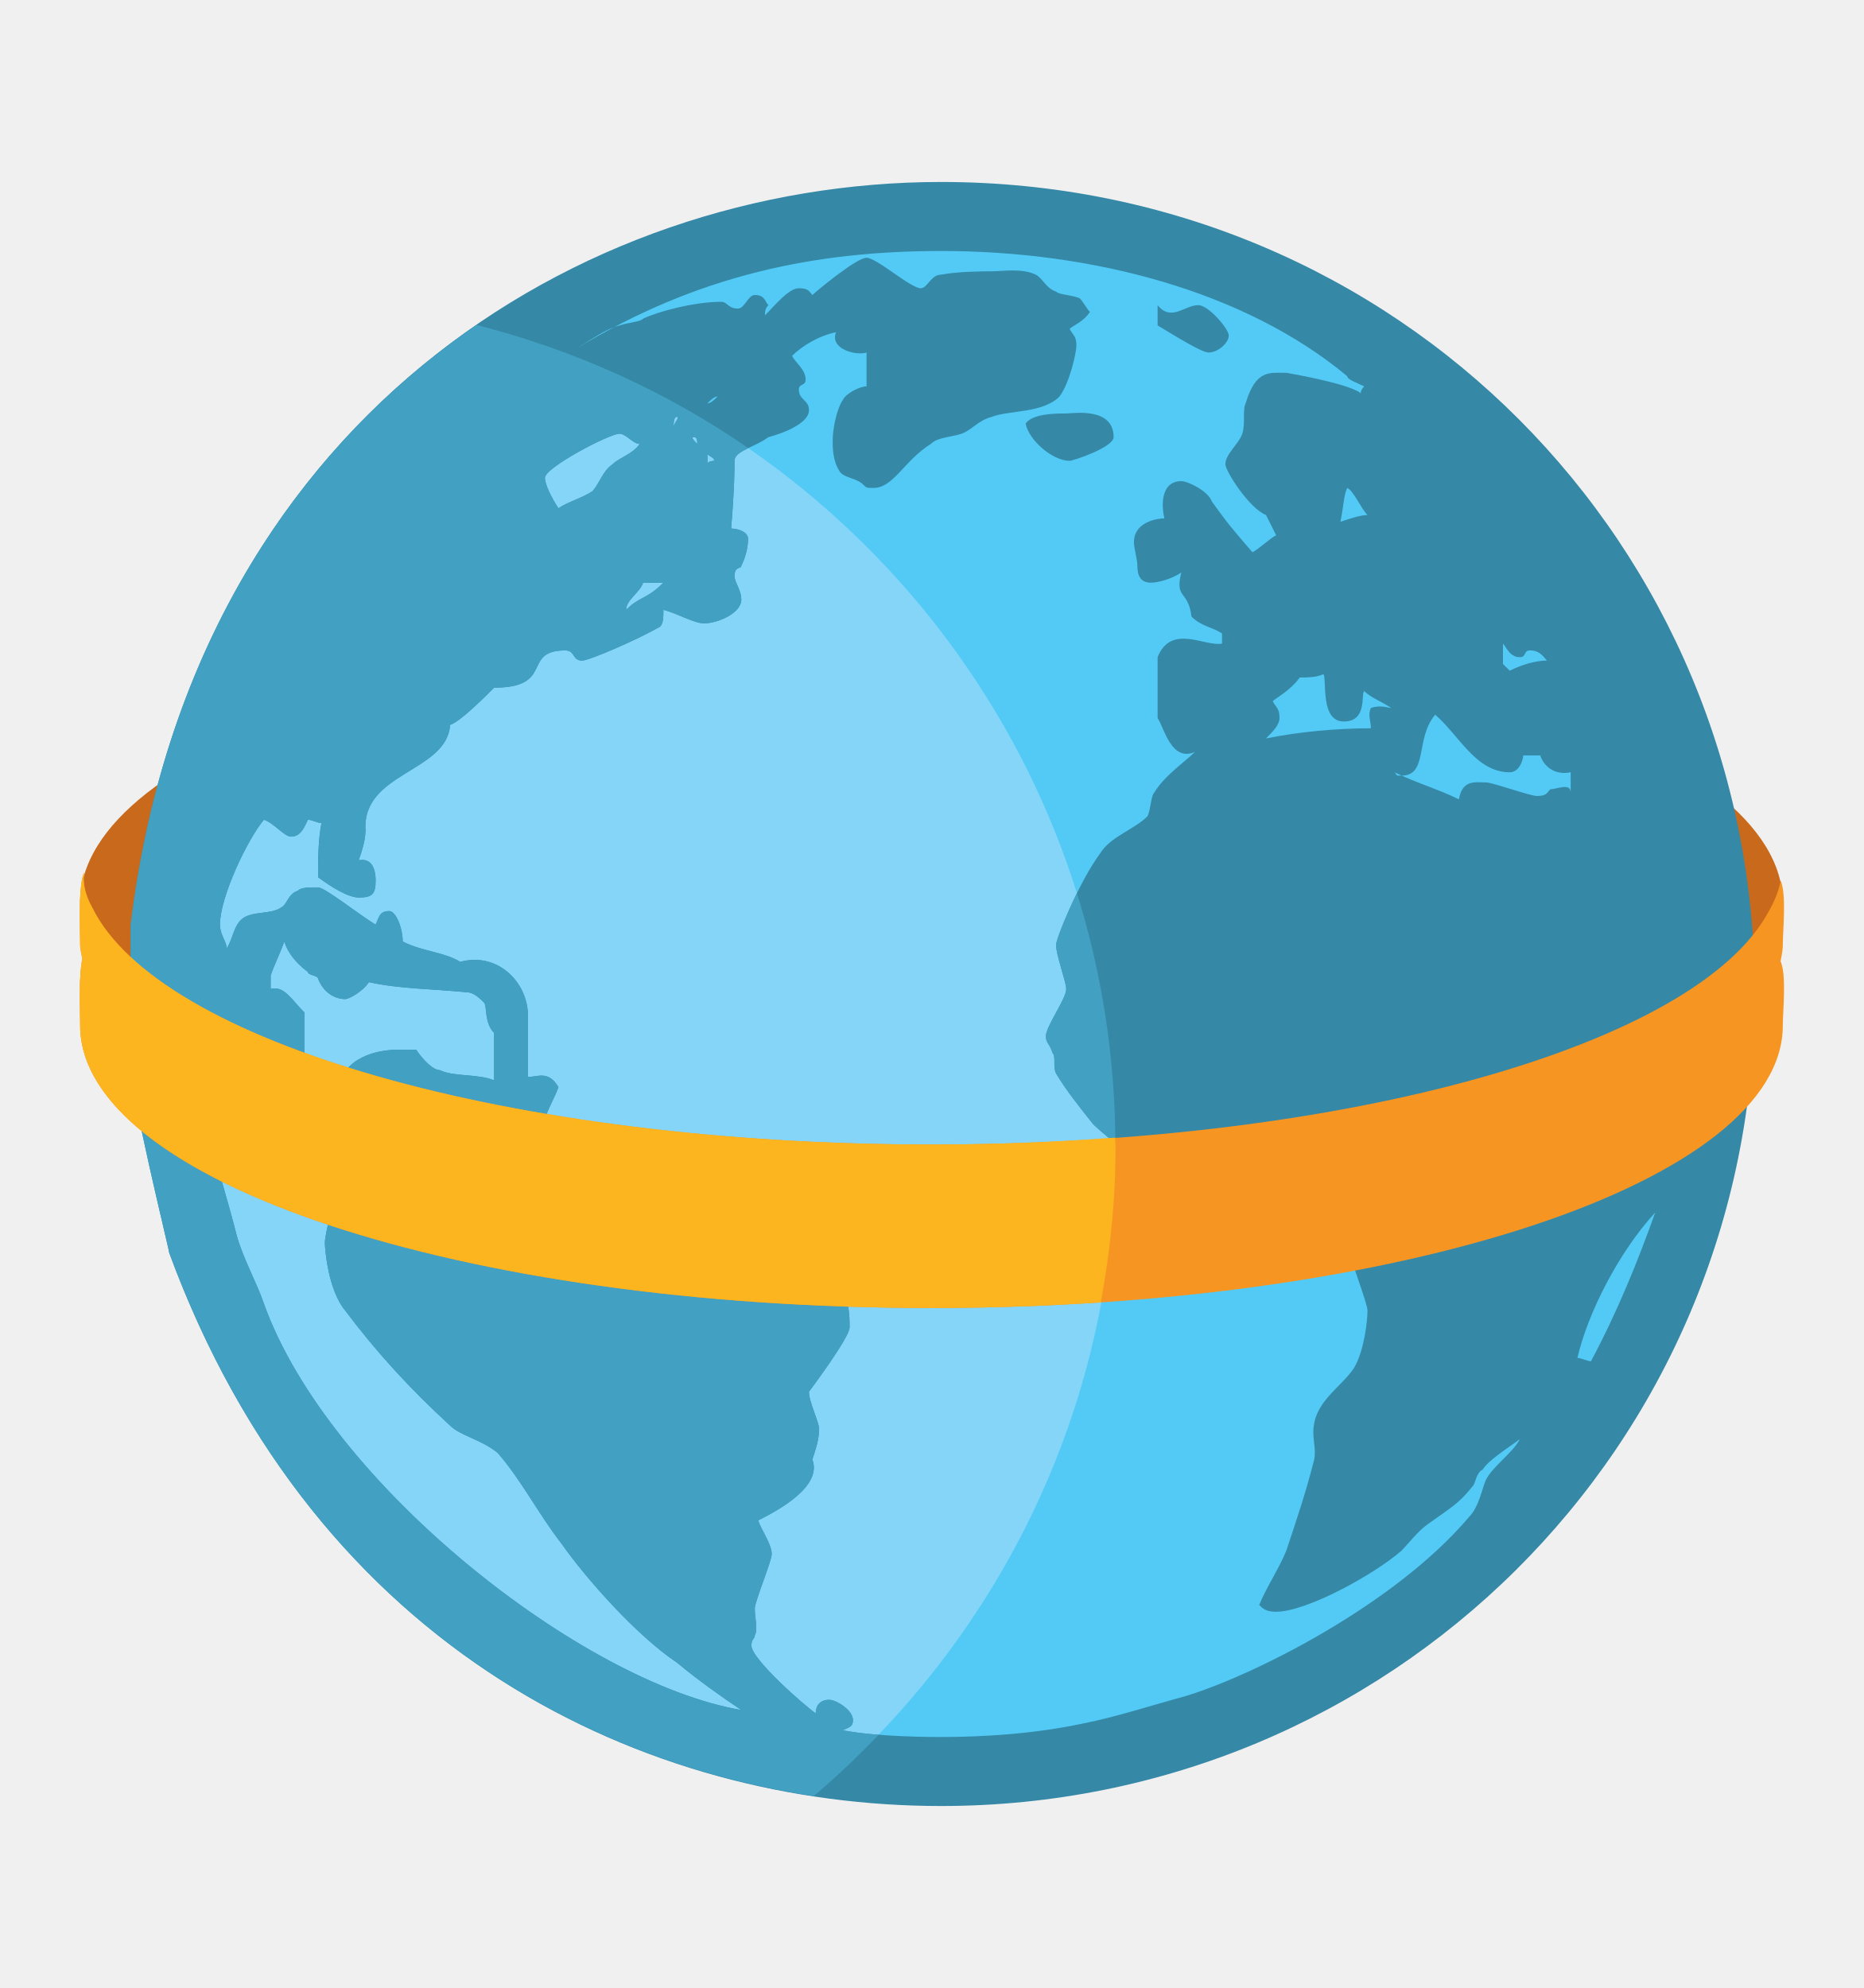
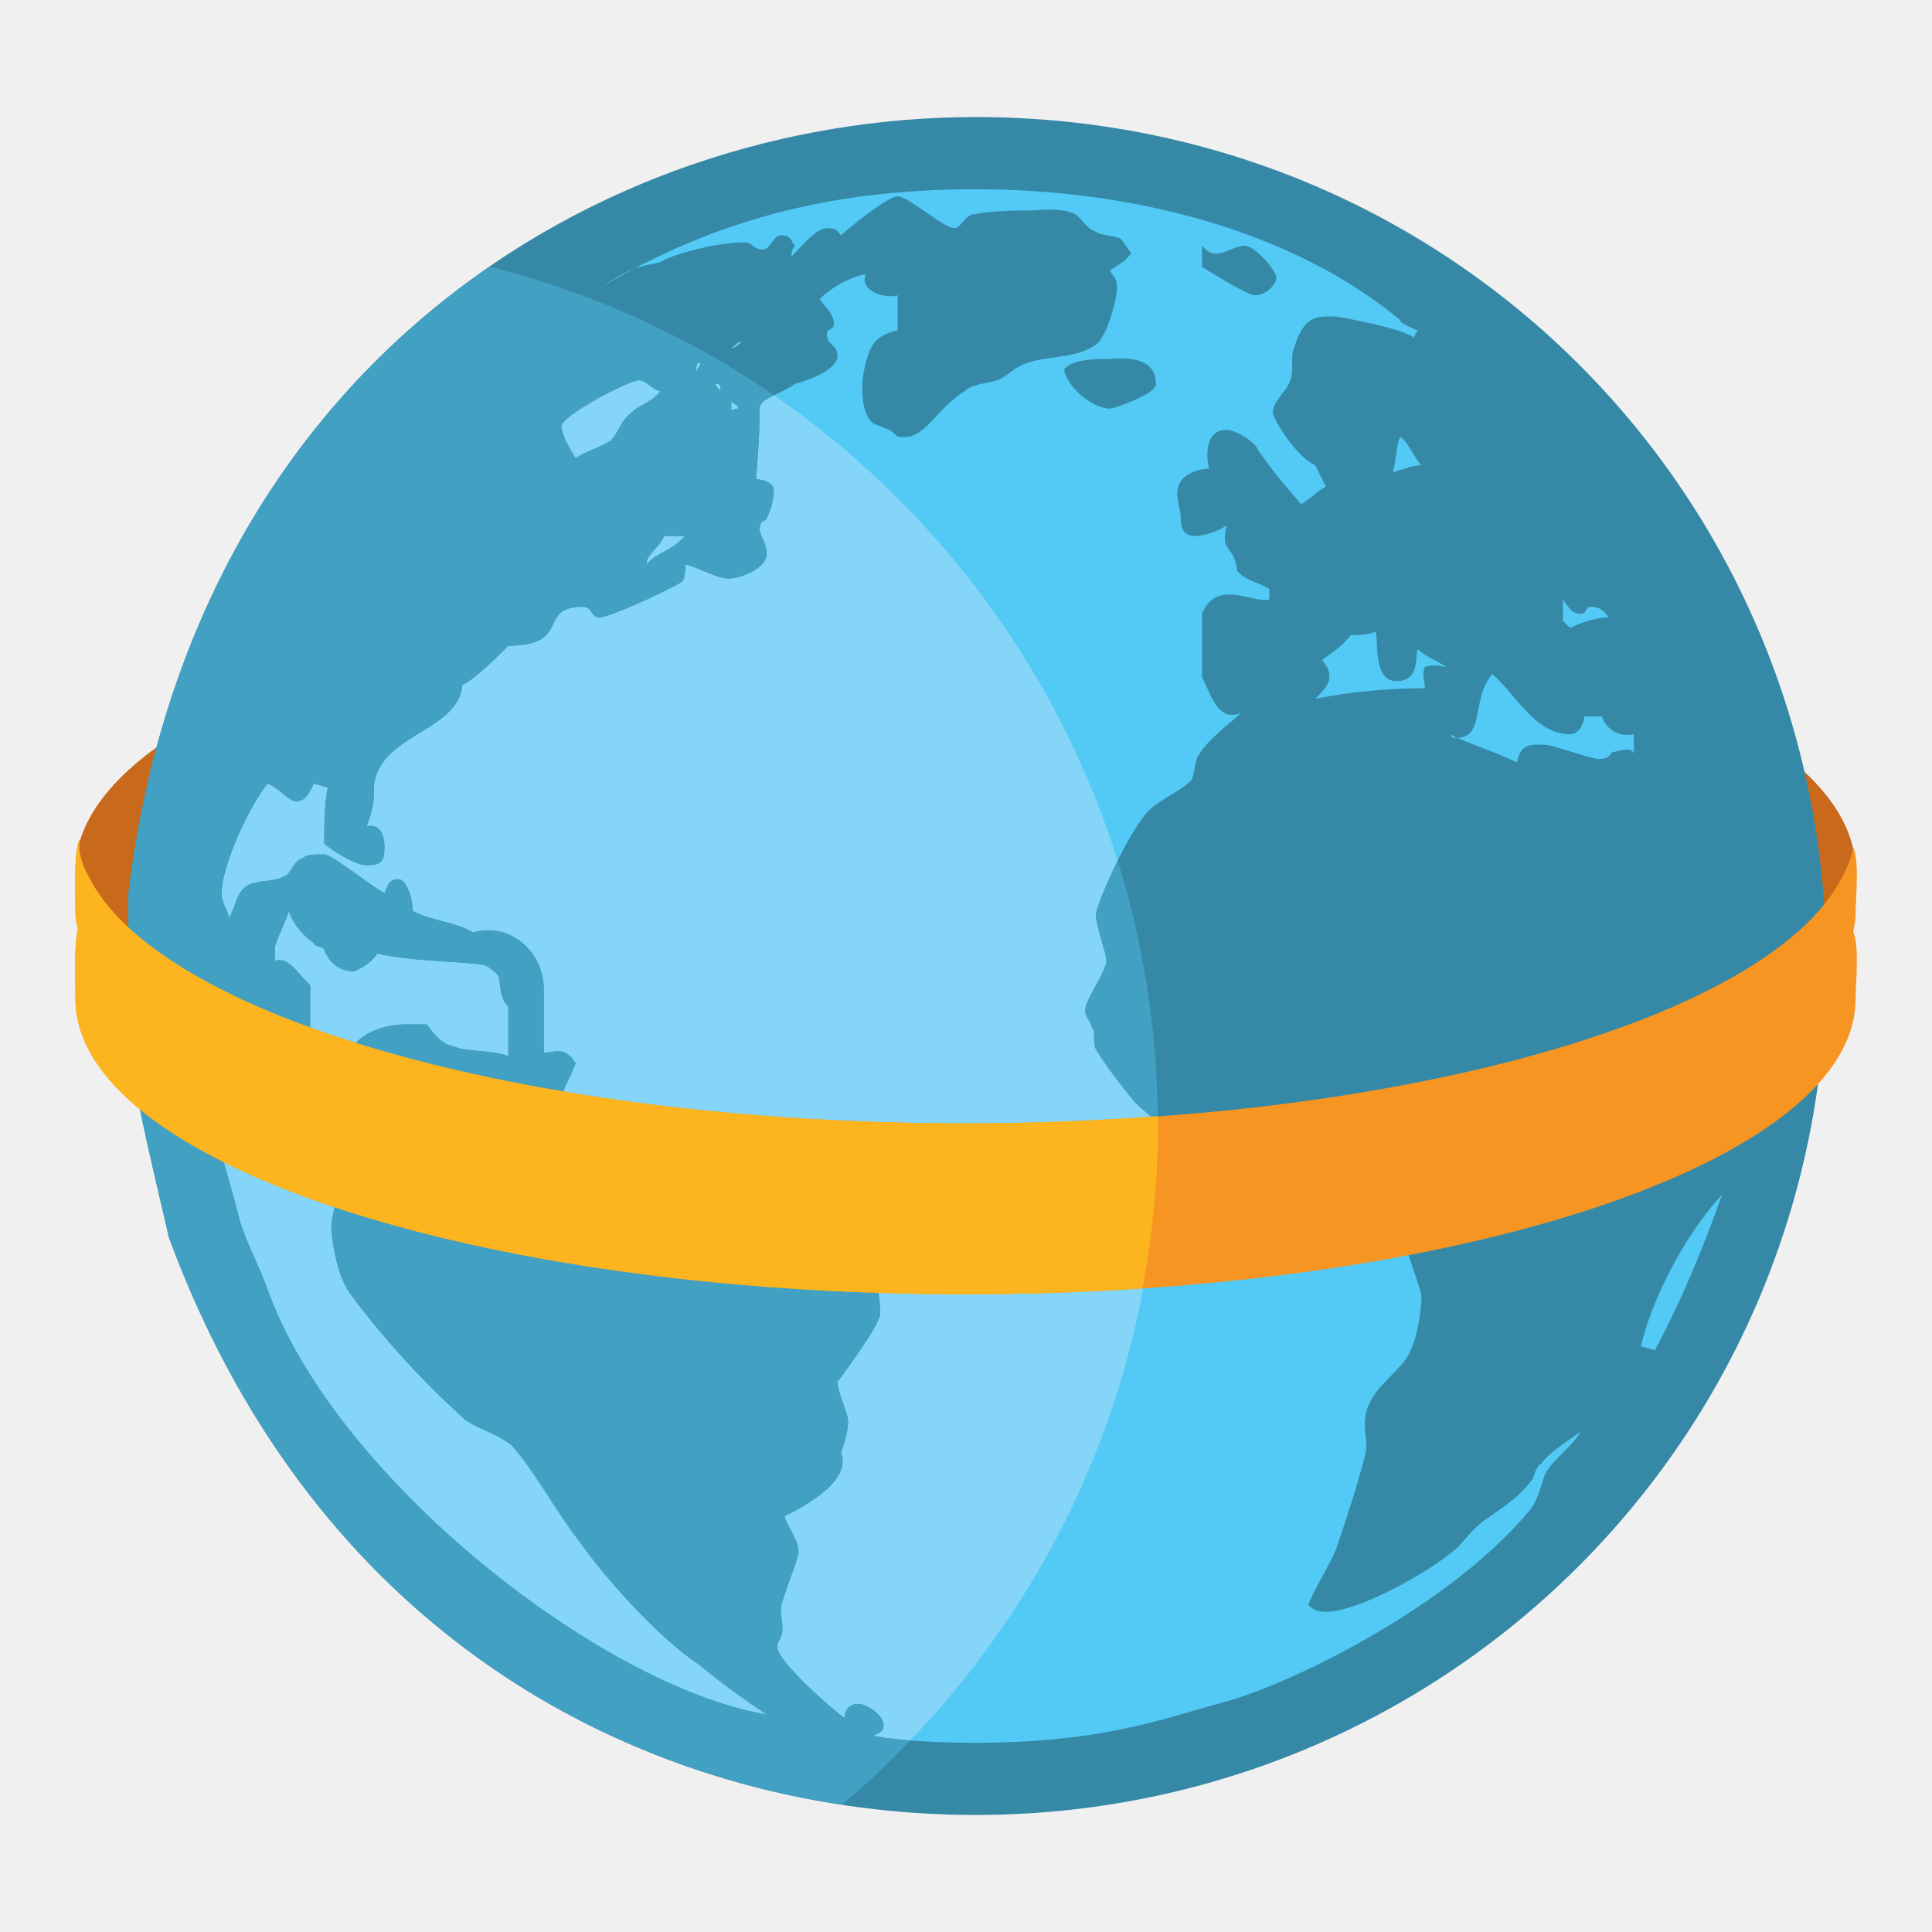
- <svg xmlns="http://www.w3.org/2000/svg" version="1.1" x="0px" y="0px" width="150px" height="160px" viewBox="-6.421 -14.646 150 160" enable-background="new -6.421 -14.646 150 160" xml:space="preserve">
+ <svg xmlns="http://www.w3.org/2000/svg" version="1.1" x="0px" y="0px" width="48px" height="48px" viewBox="0 0 48 48" enable-background="new 0 0 48 48" xml:space="preserve">
  <defs>
</defs>
-   <path fill-rule="evenodd" clip-rule="evenodd" fill="#C8691C" d="M68.545,41.93c-34.428,0-62.845,8.438-67.705,19.417  c-0.483-1.089-0.813-2.192-0.813-3.325c0-12.563,30.676-22.743,68.518-22.743c37.84,0,68.516,10.18,68.516,22.743  c0,1.133-0.33,2.236-0.815,3.325C131.388,50.368,102.975,41.93,68.545,41.93z" />
-   <path fill-rule="evenodd" clip-rule="evenodd" fill="#C8691C" d="M68.545,48.435c-34.428,0-62.845,8.438-67.705,19.419  c-0.483-1.091-0.813-2.191-0.813-3.325c0-12.563,30.676-22.743,68.518-22.743c37.84,0,68.516,10.18,68.516,22.743  c0,1.134-0.33,2.234-0.815,3.325C131.388,56.873,102.975,48.435,68.545,48.435z" />
-   <path fill-rule="evenodd" clip-rule="evenodd" fill="#52CAF5" d="M131.877,65.352c0,34.482-27.95,62.433-62.432,62.433  c-34.478,0-62.427-27.95-62.427-62.433c0-34.477,27.949-62.425,62.427-62.425C103.927,2.927,131.877,30.875,131.877,65.352z" />
-   <path fill-rule="evenodd" clip-rule="evenodd" fill="#84D5F7" d="M36.078,12.654C18.633,23.724,7.019,43.162,7.019,65.352  c0,31.938,23.992,58.23,54.927,61.94c13.163-12.465,21.416-30.057,21.416-49.615C83.361,47.28,63.511,21.548,36.078,12.654z" />
-   <path fill-rule="evenodd" clip-rule="evenodd" fill="#3588A6" d="M121.621,94.913c-0.273,0-0.817-0.273-1.09-0.273  c0.816-3.539,3.27-8.444,6.266-11.71C125.434,86.742,123.801,90.83,121.621,94.913z M10.734,67.122  c0.545,1.093,1.909,2.18,2.725,3.544c0.818,1.09,0.818,2.725,1.634,4.085c0,0.273,0.817,0,1.091,0.547  c0.818,0.547,1.363,2.18,2.18,2.18c0.545,0,0.817-0.273,1.362-0.544c0.272,1.364,0.817,3.542,0.817,4.359  c0,0.544-0.817,3.266-0.817,4.085c0,0.547,0.272,3.813,1.634,5.452c2.45,3.268,5.176,6.263,8.445,9.259  c0.818,0.819,2.453,1.093,3.813,2.183c1.909,2.176,3.271,4.902,5.18,7.355c1.905,2.722,5.991,7.354,9.263,9.538  c1.632,1.359,3.541,2.722,5.175,3.814c-12.806-2.182-33.239-18.255-38.417-32.698c-0.543-1.633-1.635-3.539-2.178-5.449  c-0.546-2.179-1.363-4.902-1.909-6.808c-0.272-2.453-1.09-6.812-1.09-7.358v-3.544H10.734z M126.523,66.854v-0.815V66.854z   M18.363,63.585c0,0.271,0.817,0.271,0.817,0.544c0.545,1.364,1.633,1.636,2.179,1.636c0.272,0,1.363-0.548,1.907-1.364  c2.453,0.545,5.177,0.545,7.901,0.816c0.545,0,1.089,0.548,1.361,0.821c0.273,0.271,0,1.628,0.817,2.45v3.81  c-1.363-0.542-3.269-0.27-4.358-0.813c-0.544,0-1.362-0.819-1.908-1.637h-1.633c-1.363,0-4.361,0.547-4.634,3.269  c-1.088-0.547-0.271-0.819-2.724-0.269v-5.995c-1.089-1.089-1.633-2.182-2.725-1.908v-1.089c0.273-0.818,0.818-1.906,1.091-2.724  C16.728,61.95,17.273,62.767,18.363,63.585z M115.083,47.509c0.815,0,1.089-1.087,1.089-1.36h1.363  c0.273,0.815,1.091,1.632,2.453,1.36v1.635c0-0.817-1.092-0.271-1.636-0.271c-0.273,0.271-0.273,0.545-1.087,0.545  c-0.55,0-3.545-1.091-4.089-1.091c-0.817,0-1.909-0.272-2.183,1.362c-1.634-0.816-3.539-1.362-5.176-2.18  c0.273,0.271,0,0.271,0.547,0.271c2.175,0,1.09-2.995,2.722-4.903C110.994,44.512,112.359,47.509,115.083,47.509z M101.729,43.422  c1.909,0,1.362-2.179,1.641-2.449c0.541,0.542,1.36,0.814,2.175,1.36c-0.271,0-0.814-0.274-1.634,0c-0.272,0.544,0,1.089,0,1.636  c-2.725,0-5.722,0.271-8.443,0.816c0.543-0.545,1.086-1.089,1.086-1.636c0-0.816-0.271-0.816-0.543-1.362  c0.272-0.272,1.363-0.814,2.179-1.906c0.544,0,1.363,0,1.906-0.272C100.372,40.154,99.825,43.422,101.729,43.422z M115.898,38.246  c0.544,0,0.273-0.545,0.817-0.545c0.819,0,1.093,0.545,1.363,0.818c-0.813,0-1.907,0.271-2.996,0.815l-0.543-0.544v-1.637  C114.813,37.43,115.083,38.246,115.898,38.246z M46.97,32.251c-1.362,1.363-1.907,1.09-2.995,2.181c0-0.817,1.088-1.362,1.361-2.181  H46.97z M103.639,26.804c-0.547,0-1.359,0.271-2.18,0.545c0.271-1.365,0.271-2.181,0.547-2.726  C102.55,24.896,103.092,26.259,103.639,26.804z M51.057,22.443c0,0-0.543,0-0.543,0.273v-0.818  C50.785,22.17,51.057,22.17,51.057,22.443z M49.693,21.081c-0.27-0.272-0.542-0.544-0.27-0.544  C49.693,20.537,49.693,20.809,49.693,21.081z M45.063,21.081c-0.545,0.817-1.635,1.089-2.179,1.636  c-0.818,0.544-1.09,1.634-1.637,2.18c-0.816,0.544-1.905,0.815-2.725,1.362c-0.542-0.818-1.089-1.908-1.089-2.453  c0-0.818,5.178-3.542,5.994-3.542C43.975,20.264,44.518,21.081,45.063,21.081z M47.79,19.721c0-0.275,0-0.818,0.272-0.818  S47.79,19.445,47.79,19.721z M83.203,20.537c0,0.817-3.266,1.906-3.539,1.906c-1.363,0-3.273-1.635-3.542-2.998  c0.545-0.814,2.452-0.814,3.27-0.814C79.938,18.631,83.203,18.084,83.203,20.537z M50.514,17.813  c0.271-0.273,0.543-0.545,0.816-0.545C51.057,17.539,50.785,17.813,50.514,17.813z M92.472,12.364c0,0.544-0.823,1.36-1.637,1.36  c-0.546,0-2.727-1.36-4.09-2.179V9.913c1.093,1.359,2.18,0,3.273,0C90.835,9.913,92.472,11.817,92.472,12.364z M102.006,15.633  c0,0.271,0.817,0.545,1.364,0.816c0,0-0.278,0.272-0.278,0.545c-1.086-0.816-5.991-1.635-5.991-1.635  c-1.363,0-2.453-0.271-3.27,2.453c-0.273,0.545,0,1.633-0.273,2.451c-0.273,0.817-1.359,1.635-1.359,2.453  c0,0.544,1.902,3.542,3.27,4.087l0.815,1.633c-0.546,0.273-1.359,1.09-1.909,1.364c-1.634-1.908-1.902-2.181-3.269-4.089  c-0.271-0.815-1.907-1.633-2.454-1.633c-1.628,0-1.628,1.904-1.359,2.996c-0.547,0-2.452,0.273-2.452,1.907  c0,0.544,0.273,1.362,0.273,1.907c0,0.817,0.272,1.361,1.086,1.361c0.546,0,1.639-0.271,2.452-0.817  c-0.543,2.181,0.547,1.364,0.82,3.544c0.817,0.815,1.634,0.815,2.456,1.36v0.816c-1.365,0.275-4.09-1.633-5.183,1.092v4.903  c0.547,0.819,1.093,3.543,3,2.726c-0.82,0.817-2.453,1.905-3.269,3.269c-0.277,0.273-0.277,1.362-0.547,1.908  c-1.09,1.092-2.996,1.634-3.813,2.996c-1.636,2.182-3.542,6.813-3.542,7.356c0,0.819,0.817,2.996,0.817,3.541  c0,0.819-1.637,2.994-1.637,3.813c0,0.543,0.275,0.543,0.546,1.36c0.273,0.276,0,1.094,0.273,1.637  c0.817,1.361,1.906,2.726,2.995,4.089c0.82,0.816,5.454,4.631,6.539,4.631c0.816,0,5.992-0.546,8.719-1.092  c0.82-0.273,1.636-0.273,2.452-0.544c0,1.636,1.637,1.906,3.544,1.906c0,0.273,0.269,0.273,0.269,1.091  c0,0.546-0.542,1.363-0.813,1.91c-0.273-1.364-1.093-1.91-1.637-1.91c-1.09,0-1.909,0.816-1.909,1.637  c0,1.358,0.819,1.904,1.639,1.904c0.544,0,0.814-0.272,1.357-0.546c0.55,1.91,1.909,5.449,1.909,5.998  c0,0.814-0.269,3.268-1.089,4.63c-1.091,1.633-3.271,2.726-3.271,5.179c0,0.813,0.273,1.633,0,2.45  c-0.546,2.183-1.358,4.632-2.179,7.08c-0.547,1.364-1.633,3.003-2.177,4.363c0.271,0.271,0.544,0.544,1.359,0.544  c2.45,0,7.898-2.998,10.082-4.907c0.543-0.542,1.362-1.632,2.175-2.176c1.91-1.362,2.454-1.636,3.547-3  c0.272-0.269,0.272-1.088,0.816-1.358c0.544-0.819,1.91-1.637,2.995-2.453c-0.543,1.09-2.178,2.181-2.722,3.266  c-0.273,0.546-0.547,2.184-1.363,2.997c-5.995,7.088-17.439,12.807-22.889,14.442c-2.995,0.816-5.448,1.637-8.171,2.18  c-3.816,0.816-7.902,1.09-11.442,1.09c-0.547,0-5.175,0-7.901-0.543c0.545-0.273,0.817-0.273,0.817-0.819  c0-0.814-1.364-1.634-1.906-1.634c-0.818,0-1.09,0.543-1.09,1.09c-0.818-0.547-5.177-4.358-5.177-5.452  c0-0.543,0.272-0.543,0.272-0.816c0.271-0.544,0-1.358,0-2.179c0-0.544,1.362-3.813,1.362-4.36c0-0.815-0.817-1.905-1.09-2.722  c1.635-0.82,5.177-2.728,4.362-4.905c0.271-0.817,0.543-1.634,0.543-2.454c0-0.541-0.818-2.176-0.818-2.995  c0,0,3.271-4.359,3.271-5.176s0-2.453-0.818-3c-1.362-1.635-3.815-2.448-5.994-3.266c-1.907-0.819-4.903,0-7.082-2.451  c-0.818-1.091-2.182-2.728-3.543-4.09c-1.09-1.086-2.452-1.638-3.814-2.45c-0.273,0-3.27,0-3.27-1.362  c0-0.547,0.818-1.91,1.089-2.723c-0.815-1.363-1.633-0.82-2.451-0.82v-4.906c0-2.722-2.454-5.172-5.449-4.355  c-1.363-0.816-2.996-0.816-4.632-1.634c0-1.09-0.543-2.453-1.09-2.453c-0.817,0-0.817,0.545-1.091,1.092  c-1.36-0.82-4.084-2.998-4.629-2.998c-0.817,0-1.362,0-1.634,0.271c-0.818,0.272-0.818,1.091-1.363,1.362  c-0.818,0.545-2.178,0.273-2.998,0.818c-0.817,0.547-0.817,1.636-1.361,2.452c0-0.544-0.545-1.089-0.545-1.905  c0-2.182,2.179-6.814,3.541-8.446c0.818,0.272,1.636,1.36,2.181,1.36c0.817,0,1.089-0.818,1.362-1.36  c0.271,0,0.817,0.272,1.089,0.272c-0.272,1.359-0.272,2.995-0.272,4.358c1.09,0.817,2.451,1.634,3.27,1.634  c1.088,0,1.36-0.273,1.36-1.36c0-0.273,0-1.908-1.36-1.637c0.273-0.817,0.545-1.636,0.545-2.449  c-0.272-4.635,6.538-4.635,6.81-8.447c0.818-0.274,2.725-2.182,3.542-2.999c4.905,0,2.18-2.996,5.722-2.996  c0.817,0,0.545,0.818,1.362,0.818c0.544,0,4.358-1.637,6.267-2.727c0.272-0.271,0.272-0.815,0.272-1.361  c1.092,0.274,2.454,1.09,3.271,1.09c1.09,0,2.997-0.815,2.997-1.907c0-0.816-0.543-1.363-0.543-1.907  c0-0.817,0.543-0.544,0.543-0.817c0.273-0.545,0.545-1.363,0.545-2.18c0-0.547-0.817-0.817-1.363-0.817  c0.274-3.27,0.274-4.905,0.274-5.449c0-0.816,1.634-1.089,2.724-1.906c0,0,3.269-0.816,3.269-2.18c0-0.818-0.816-0.818-0.816-1.636  c0-0.544,0.545-0.272,0.545-0.817c0-0.816-0.818-1.362-1.092-1.907c0.818-0.817,2.182-1.633,3.542-1.906  c-0.542,1.362,1.635,1.906,2.454,1.634v2.725c-0.545,0-1.635,0.545-1.907,1.09c-0.546,0.818-0.818,2.453-0.818,3.27  c0,0.546,0,1.635,0.545,2.452c0.273,0.545,1.362,0.545,1.907,1.09c0.273,0.272,0.273,0.272,0.82,0.272  c1.634,0,2.449-2.18,4.629-3.542c0.546-0.544,1.638-0.544,2.454-0.817c0.818-0.271,1.361-1.09,2.448-1.361  c1.363-0.545,4.086-0.271,5.449-1.635c0.819-1.09,1.362-3.543,1.362-4.088c0-0.815-0.27-0.815-0.543-1.362  c0.273-0.271,1.09-0.545,1.632-1.361c-0.269-0.272-0.542-0.816-0.815-1.09c-0.543-0.273-1.636-0.273-1.906-0.545  c-0.819-0.271-1.093-1.09-1.637-1.362c-1.089-0.546-2.722-0.272-3.542-0.272c-0.544,0-2.721,0-4.084,0.272  c-0.818,0-1.089,1.091-1.633,1.091c-0.819,0-3.542-2.453-4.36-2.453s-4.086,2.725-4.357,2.996c-0.275-0.271-0.275-0.543-1.091-0.543  c-0.819,0-1.909,1.363-2.726,2.178c0-0.271,0-0.544,0.273-0.814c-0.273-0.273-0.273-0.82-1.09-0.82  c-0.545,0-0.817,1.091-1.362,1.091c-0.818,0-0.818-0.544-1.363-0.544c-2.179,0-5.176,0.816-6.266,1.359  c-0.273,0.273-1.088,0.273-1.908,0.547c-1.088,0.271-2.18,1.089-3.542,1.907c9.807-5.994,19.346-7.902,29.425-7.902  C81.569,5.551,93.831,8.821,102.006,15.633z M134.801,65.223c0,36.754-29.507,65.484-65.483,65.484  c-23.553,0-50.211-12.165-62.119-44.518c0-0.262-3.105-12.682-3.105-15.27V59.789C9.011,19.412,40.069,0,69.317,0  C106.069,0,134.801,29.248,134.801,65.223z" />
-   <path fill-rule="evenodd" clip-rule="evenodd" fill="#42A1C3" d="M78.301,70.119c0.273,0.276,0,1.094,0.273,1.637  c0.817,1.361,1.906,2.726,2.995,4.089c0.268,0.268,0.957,0.857,1.776,1.524c-0.03-7.006-1.104-13.767-3.094-20.125  c-0.946,1.918-1.678,3.823-1.678,4.16c0,0.819,0.817,2.996,0.817,3.541c0,0.819-1.637,2.994-1.637,3.813  C77.755,69.302,78.03,69.302,78.301,70.119z" />
-   <path fill-rule="evenodd" clip-rule="evenodd" fill="#42A1C3" d="M64.294,124.973c-1.024-0.08-2.045-0.19-2.884-0.359  c0.545-0.273,0.817-0.273,0.817-0.819c0-0.814-1.364-1.634-1.906-1.634c-0.818,0-1.09,0.543-1.09,1.09  c-0.818-0.547-5.177-4.358-5.177-5.452c0-0.543,0.272-0.543,0.272-0.816c0.271-0.544,0-1.358,0-2.179  c0-0.544,1.362-3.813,1.362-4.36c0-0.815-0.817-1.905-1.09-2.722c1.635-0.82,5.177-2.728,4.362-4.905  c0.271-0.817,0.543-1.634,0.543-2.454c0-0.541-0.818-2.176-0.818-2.995c0,0,3.271-4.359,3.271-5.176s0-2.453-0.818-3  c-1.362-1.635-3.815-2.448-5.994-3.266c-1.907-0.819-4.903,0-7.082-2.451c-0.818-1.091-2.182-2.728-3.543-4.09  c-1.09-1.086-2.452-1.638-3.814-2.45c-0.273,0-3.27,0-3.27-1.362c0-0.547,0.818-1.91,1.089-2.723  c-0.815-1.363-1.633-0.82-2.451-0.82v-4.906c0-2.722-2.454-5.172-5.449-4.355c-1.363-0.816-2.996-0.816-4.632-1.634  c0-1.09-0.543-2.453-1.09-2.453c-0.817,0-0.817,0.545-1.091,1.092c-1.36-0.82-4.084-2.998-4.629-2.998c-0.817,0-1.362,0-1.634,0.271  c-0.818,0.272-0.818,1.091-1.363,1.362c-0.818,0.545-2.178,0.273-2.998,0.818c-0.817,0.547-0.817,1.636-1.361,2.452  c0-0.544-0.545-1.089-0.545-1.905c0-2.182,2.179-6.814,3.541-8.446c0.818,0.272,1.636,1.36,2.181,1.36  c0.817,0,1.089-0.818,1.362-1.36c0.271,0,0.817,0.272,1.089,0.272c-0.272,1.359-0.272,2.995-0.272,4.358  c1.09,0.817,2.451,1.634,3.27,1.634c1.088,0,1.36-0.273,1.36-1.36c0-0.273,0-1.908-1.36-1.637c0.273-0.817,0.545-1.636,0.545-2.449  c-0.272-4.635,6.538-4.635,6.81-8.447c0.818-0.274,2.725-2.182,3.542-2.999c4.905,0,2.18-2.996,5.722-2.996  c0.817,0,0.545,0.818,1.362,0.818c0.544,0,4.358-1.637,6.267-2.727c0.272-0.271,0.272-0.815,0.272-1.361  c1.092,0.274,2.454,1.09,3.271,1.09c1.09,0,2.997-0.815,2.997-1.907c0-0.816-0.543-1.363-0.543-1.907  c0-0.817,0.543-0.544,0.543-0.817c0.273-0.545,0.545-1.363,0.545-2.18c0-0.547-0.817-0.817-1.363-0.817  c0.274-3.27,0.274-4.905,0.274-5.449c0-0.443,0.491-0.729,1.107-1.026c-6.55-4.527-13.941-7.888-21.874-9.913  C17.745,21.247,6.839,37.242,4.093,59.789V70.92c0,2.588,3.105,15.008,3.105,15.27c10.203,27.724,31.239,40.591,51.871,43.714  C60.902,128.355,62.635,126.7,64.294,124.973z M50.514,21.898c0.271,0.271,0.543,0.271,0.543,0.545c0,0-0.543,0-0.543,0.273V21.898z   M49.423,20.537c0.27,0,0.27,0.271,0.27,0.544C49.423,20.809,49.151,20.537,49.423,20.537z M48.062,18.902  c0.272,0-0.272,0.543-0.272,0.818C47.79,19.445,47.79,18.902,48.062,18.902z M46.97,32.251c-1.362,1.363-1.907,1.09-2.995,2.181  c0-0.817,1.088-1.362,1.361-2.181H46.97z M43.428,20.264c0.547,0,1.09,0.817,1.635,0.817c-0.545,0.817-1.635,1.089-2.179,1.636  c-0.818,0.544-1.09,1.634-1.637,2.18c-0.816,0.544-1.905,0.815-2.725,1.362c-0.542-0.818-1.089-1.908-1.089-2.453  C37.434,22.987,42.612,20.264,43.428,20.264z M15.365,63.856c0.273-0.818,0.818-1.906,1.091-2.724  c0.271,0.817,0.816,1.634,1.907,2.452c0,0.271,0.817,0.271,0.817,0.544c0.545,1.364,1.633,1.636,2.179,1.636  c0.272,0,1.363-0.548,1.907-1.364c2.453,0.545,5.177,0.545,7.901,0.816c0.545,0,1.089,0.548,1.361,0.821  c0.273,0.271,0,1.628,0.817,2.45v3.81c-1.363-0.542-3.269-0.27-4.358-0.813c-0.544,0-1.362-0.819-1.908-1.637h-1.633  c-1.363,0-4.361,0.547-4.634,3.269c-1.088-0.547-0.271-0.819-2.724-0.269v-5.995c-1.089-1.089-1.633-2.182-2.725-1.908V63.856z   M14.82,90.281c-0.543-1.633-1.635-3.539-2.178-5.449c-0.546-2.179-1.363-4.902-1.909-6.808c-0.272-2.453-1.09-6.812-1.09-7.358  v-3.544h1.09c0.545,1.093,1.909,2.18,2.725,3.544c0.818,1.09,0.818,2.725,1.634,4.085c0,0.273,0.817,0,1.091,0.547  c0.818,0.547,1.363,2.18,2.18,2.18c0.545,0,0.817-0.273,1.362-0.544c0.272,1.364,0.817,3.542,0.817,4.359  c0,0.544-0.817,3.266-0.817,4.085c0,0.547,0.272,3.813,1.634,5.452c2.45,3.268,5.176,6.263,8.445,9.259  c0.818,0.819,2.453,1.093,3.813,2.183c1.909,2.176,3.271,4.902,5.18,7.355c1.905,2.722,5.991,7.354,9.263,9.538  c1.632,1.359,3.541,2.722,5.175,3.814C40.431,120.798,19.998,104.725,14.82,90.281z" />
-   <path fill-rule="evenodd" clip-rule="evenodd" fill="#F79523" d="M136.814,63.009c0.113-0.543,0.247-1.084,0.247-1.635  c0-1.132,0.309-4.063-0.177-5.152c-0.203,1.222-0.858,2.298-0.985,2.53c-5.735,10.637-33.666,18.716-67.354,18.716  c-34.05,0-62.219-8.254-67.536-19.057c-0.059-0.121-0.869-1.426-0.666-2.849c-0.483,1.087-0.316,4.68-0.316,5.812  c0,0.394,0.118,0.776,0.176,1.164c-0.305,1.414-0.176,4.34-0.176,5.344c0,12.563,30.676,22.742,68.518,22.742  c37.84,0,68.516-10.18,68.516-22.742c0-1.134,0.309-4.064-0.177-5.152C136.868,62.826,136.837,62.913,136.814,63.009z" />
-   <path fill-rule="evenodd" clip-rule="evenodd" fill="#FCB51E" d="M83.324,76.916c-4.766,0.348-9.692,0.552-14.779,0.552  c-34.05,0-62.219-8.254-67.536-19.057c-0.059-0.121-0.869-1.426-0.666-2.849c-0.483,1.087-0.316,4.68-0.316,5.812  c0,0.394,0.118,0.776,0.176,1.164c-0.305,1.414-0.176,4.34-0.176,5.344c0,12.563,30.676,22.742,68.518,22.742  c4.666,0,9.219-0.159,13.625-0.45c0.751-4.059,1.19-8.225,1.19-12.497C83.361,77.42,83.327,77.173,83.324,76.916z" />
+   <rect opacity="0" fill="#FFFFFF" width="48" height="48" />
+   <path fill-rule="evenodd" clip-rule="evenodd" fill="#C8691C" d="M23.989,16.44c-11.112,0-20.283,2.723-21.851,6.267  C1.982,22.355,1.875,22,1.875,21.633c0-4.054,9.901-7.34,22.114-7.34s22.113,3.286,22.113,7.34c0,0.366-0.106,0.722-0.264,1.074  C44.271,19.163,35.101,16.44,23.989,16.44z" />
+   <path fill-rule="evenodd" clip-rule="evenodd" fill="#C8691C" d="M23.989,18.54c-11.112,0-20.283,2.724-21.851,6.268  c-0.156-0.352-0.263-0.708-0.263-1.074c0-4.054,9.901-7.34,22.114-7.34s22.113,3.286,22.113,7.34c0,0.366-0.106,0.722-0.264,1.074  C44.271,21.263,35.101,18.54,23.989,18.54z" />
+   <circle fill-rule="evenodd" clip-rule="evenodd" fill="#52CAF5" cx="24.28" cy="24" r="20.148" />
+   <path fill-rule="evenodd" clip-rule="evenodd" fill="#84D5F7" d="M13.511,6.992C7.88,10.564,4.132,16.837,4.132,24  c0,10.308,7.744,18.792,17.727,19.991c4.249-4.022,6.913-9.7,6.913-16.013C28.771,18.167,22.364,9.862,13.511,6.992z" />
+   <path fill-rule="evenodd" clip-rule="evenodd" fill="#3588A6" d="M41.119,33.54c-0.089,0-0.264-0.088-0.352-0.088  c0.263-1.143,1.055-2.726,2.021-3.779C42.35,30.903,41.822,32.223,41.119,33.54z M5.331,24.571c0.176,0.353,0.616,0.703,0.879,1.144  c0.264,0.352,0.264,0.879,0.527,1.318c0,0.088,0.264,0,0.353,0.176c0.264,0.177,0.44,0.704,0.703,0.704  c0.177,0,0.264-0.089,0.44-0.176c0.088,0.44,0.264,1.144,0.264,1.407c0,0.175-0.264,1.054-0.264,1.318  c0,0.177,0.088,1.23,0.528,1.76c0.791,1.054,1.67,2.021,2.726,2.988c0.264,0.265,0.792,0.353,1.231,0.704  c0.616,0.702,1.056,1.582,1.671,2.374c0.615,0.879,1.934,2.373,2.989,3.078c0.527,0.438,1.143,0.879,1.67,1.231  C14.916,41.895,8.321,36.707,6.65,32.045c-0.175-0.526-0.528-1.142-0.703-1.758c-0.176-0.704-0.44-1.583-0.616-2.198  c-0.088-0.791-0.352-2.198-0.352-2.374v-1.144H5.331z M42.701,24.484v-0.263V24.484z M7.793,23.429c0,0.088,0.264,0.088,0.264,0.175  c0.176,0.44,0.527,0.528,0.704,0.528c0.087,0,0.44-0.177,0.615-0.44c0.792,0.176,1.671,0.176,2.55,0.264  c0.176,0,0.352,0.177,0.439,0.265c0.088,0.087,0,0.525,0.264,0.791v1.229c-0.44-0.175-1.055-0.087-1.407-0.263  c-0.176,0-0.439-0.264-0.616-0.527H10.08c-0.439,0-1.407,0.176-1.495,1.055c-0.352-0.176-0.088-0.265-0.879-0.087v-1.935  c-0.351-0.351-0.527-0.704-0.879-0.616v-0.351c0.088-0.264,0.264-0.616,0.352-0.879C7.266,22.901,7.441,23.166,7.793,23.429z   M39.009,18.241c0.264,0,0.352-0.351,0.352-0.439H39.8c0.089,0.264,0.353,0.527,0.792,0.439v0.528c0-0.264-0.353-0.088-0.528-0.088  c-0.088,0.088-0.088,0.176-0.351,0.176c-0.177,0-1.145-0.352-1.319-0.352c-0.264,0-0.616-0.088-0.705,0.44  c-0.526-0.264-1.142-0.44-1.67-0.704c0.088,0.088,0,0.088,0.177,0.088c0.702,0,0.352-0.967,0.878-1.583  C37.688,17.273,38.13,18.241,39.009,18.241z M34.699,16.922c0.616,0,0.439-0.703,0.528-0.791c0.176,0.175,0.44,0.263,0.703,0.439  c-0.088,0-0.263-0.088-0.527,0c-0.088,0.176,0,0.352,0,0.528c-0.88,0-1.847,0.087-2.726,0.264c0.176-0.176,0.351-0.352,0.351-0.528  c0-0.264-0.087-0.264-0.175-0.44c0.088-0.087,0.439-0.263,0.703-0.615c0.176,0,0.439,0,0.615-0.088  C34.261,15.867,34.085,16.922,34.699,16.922z M39.272,15.251c0.175,0,0.088-0.176,0.264-0.176c0.264,0,0.353,0.176,0.439,0.264  c-0.263,0-0.615,0.088-0.967,0.263l-0.176-0.175v-0.528C38.922,14.988,39.009,15.251,39.272,15.251z M17.026,13.316  c-0.439,0.44-0.615,0.352-0.967,0.704c0-0.264,0.352-0.439,0.439-0.704H17.026z M35.315,11.559c-0.177,0-0.439,0.087-0.704,0.176  c0.088-0.44,0.088-0.704,0.177-0.88C34.964,10.943,35.139,11.382,35.315,11.559z M18.345,10.151c0,0-0.175,0-0.175,0.088V9.975  C18.257,10.063,18.345,10.063,18.345,10.151z M17.905,9.712c-0.088-0.088-0.176-0.176-0.088-0.176S17.905,9.624,17.905,9.712z   M16.411,9.712c-0.176,0.263-0.528,0.351-0.704,0.527c-0.264,0.176-0.352,0.527-0.528,0.704c-0.264,0.176-0.615,0.263-0.879,0.439  c-0.175-0.264-0.352-0.616-0.352-0.792c0-0.264,1.671-1.143,1.934-1.143C16.059,9.448,16.235,9.712,16.411,9.712z M17.291,9.272  c0-0.089,0-0.264,0.087-0.264C17.466,9.008,17.291,9.184,17.291,9.272z M28.72,9.536c0,0.264-1.054,0.615-1.143,0.615  c-0.439,0-1.056-0.527-1.143-0.967C26.61,8.92,27.226,8.92,27.489,8.92C27.666,8.92,28.72,8.744,28.72,9.536z M18.169,8.657  c0.088-0.088,0.175-0.176,0.264-0.176C18.345,8.568,18.257,8.657,18.169,8.657z M31.711,6.898c0,0.176-0.266,0.439-0.528,0.439  c-0.176,0-0.88-0.439-1.319-0.704V6.107c0.353,0.439,0.703,0,1.056,0C31.183,6.107,31.711,6.722,31.711,6.898z M34.788,7.953  c0,0.088,0.264,0.176,0.439,0.264c0,0-0.089,0.087-0.089,0.176c-0.351-0.264-1.934-0.528-1.934-0.528  c-0.44,0-0.792-0.087-1.056,0.792c-0.088,0.176,0,0.527-0.088,0.791s-0.438,0.527-0.438,0.792c0,0.176,0.614,1.143,1.055,1.319  l0.264,0.527c-0.177,0.088-0.438,0.352-0.616,0.44c-0.527-0.616-0.614-0.704-1.056-1.32c-0.087-0.263-0.615-0.527-0.791-0.527  c-0.526,0-0.526,0.615-0.439,0.967c-0.176,0-0.791,0.088-0.791,0.616c0,0.175,0.088,0.439,0.088,0.615  c0,0.264,0.088,0.439,0.351,0.439c0.177,0,0.529-0.087,0.792-0.264c-0.176,0.704,0.176,0.44,0.265,1.144  c0.264,0.264,0.526,0.264,0.792,0.439v0.263c-0.44,0.089-1.319-0.527-1.672,0.353v1.583c0.176,0.264,0.353,1.144,0.968,0.879  c-0.265,0.264-0.792,0.615-1.055,1.055c-0.09,0.088-0.09,0.439-0.177,0.616c-0.352,0.352-0.967,0.527-1.23,0.967  c-0.528,0.704-1.144,2.199-1.144,2.375c0,0.264,0.264,0.967,0.264,1.143c0,0.265-0.528,0.966-0.528,1.231  c0,0.175,0.09,0.175,0.177,0.438c0.088,0.089,0,0.353,0.088,0.528c0.264,0.439,0.615,0.88,0.967,1.319  c0.265,0.264,1.76,1.495,2.11,1.495c0.264,0,1.935-0.177,2.814-0.353c0.264-0.089,0.527-0.089,0.791-0.176  c0,0.528,0.528,0.615,1.144,0.615c0,0.089,0.087,0.089,0.087,0.352c0,0.177-0.175,0.44-0.263,0.616  c-0.088-0.439-0.353-0.616-0.527-0.616c-0.353,0-0.616,0.264-0.616,0.528c0,0.439,0.264,0.615,0.528,0.615  c0.176,0,0.263-0.088,0.438-0.176c0.177,0.616,0.616,1.758,0.616,1.936c0,0.263-0.088,1.054-0.352,1.494  c-0.353,0.526-1.056,0.88-1.056,1.671c0,0.263,0.088,0.527,0,0.791c-0.176,0.704-0.438,1.495-0.703,2.285  c-0.177,0.44-0.527,0.97-0.702,1.408c0.087,0.087,0.175,0.175,0.438,0.175c0.791,0,2.549-0.967,3.254-1.583  c0.175-0.175,0.439-0.526,0.702-0.702c0.616-0.439,0.791-0.528,1.145-0.968c0.088-0.087,0.088-0.352,0.264-0.439  c0.175-0.264,0.616-0.527,0.967-0.791c-0.176,0.352-0.704,0.703-0.879,1.054c-0.088,0.177-0.177,0.705-0.44,0.967  c-1.935,2.288-5.628,4.134-7.387,4.662c-0.967,0.264-1.759,0.527-2.637,0.703c-1.231,0.264-2.551,0.352-3.693,0.352  c-0.176,0-1.67,0-2.55-0.175c0.176-0.089,0.264-0.089,0.264-0.265c0-0.263-0.44-0.527-0.615-0.527c-0.264,0-0.352,0.176-0.352,0.352  c-0.264-0.176-1.671-1.406-1.671-1.76c0-0.175,0.087-0.175,0.087-0.264c0.088-0.175,0-0.438,0-0.703c0-0.175,0.44-1.23,0.44-1.406  c0-0.264-0.264-0.615-0.352-0.879c0.528-0.265,1.671-0.88,1.408-1.583c0.088-0.264,0.175-0.527,0.175-0.792  c0-0.176-0.264-0.702-0.264-0.967c0,0,1.056-1.407,1.056-1.671s0-0.791-0.264-0.968c-0.44-0.528-1.231-0.79-1.935-1.054  c-0.616-0.265-1.583,0-2.286-0.792c-0.264-0.352-0.704-0.88-1.143-1.319c-0.353-0.351-0.792-0.528-1.231-0.791  c-0.088,0-1.056,0-1.056-0.439c0-0.177,0.264-0.616,0.352-0.879c-0.264-0.44-0.527-0.265-0.791-0.265v-1.583  c0-0.879-0.792-1.67-1.759-1.406c-0.44-0.264-0.967-0.264-1.495-0.528c0-0.352-0.176-0.792-0.352-0.792  c-0.263,0-0.263,0.176-0.352,0.352c-0.439-0.265-1.318-0.968-1.494-0.968c-0.264,0-0.44,0-0.527,0.088  c-0.264,0.088-0.264,0.352-0.44,0.439c-0.264,0.176-0.703,0.088-0.968,0.264c-0.264,0.176-0.264,0.528-0.439,0.791  c0-0.175-0.176-0.351-0.176-0.615c0-0.704,0.704-2.199,1.143-2.726c0.264,0.088,0.528,0.439,0.704,0.439  c0.263,0,0.351-0.264,0.439-0.439c0.088,0,0.264,0.088,0.352,0.088C8.057,20,8.057,20.527,8.057,20.967  c0.352,0.264,0.791,0.528,1.055,0.528c0.351,0,0.439-0.088,0.439-0.439c0-0.088,0-0.616-0.439-0.528  C9.201,20.264,9.288,20,9.288,19.736c-0.087-1.496,2.11-1.496,2.198-2.726c0.264-0.088,0.879-0.704,1.143-0.968  c1.583,0,0.704-0.967,1.847-0.967c0.264,0,0.176,0.264,0.439,0.264c0.176,0,1.407-0.528,2.022-0.879  c0.088-0.088,0.088-0.264,0.088-0.44c0.352,0.088,0.792,0.352,1.056,0.352c0.352,0,0.967-0.264,0.967-0.616  c0-0.264-0.175-0.44-0.175-0.615c0-0.264,0.175-0.176,0.175-0.264c0.088-0.176,0.176-0.44,0.176-0.703  c0-0.177-0.263-0.264-0.44-0.264c0.089-1.055,0.089-1.583,0.089-1.759c0-0.263,0.527-0.351,0.879-0.615c0,0,1.055-0.263,1.055-0.703  c0-0.264-0.264-0.264-0.264-0.528c0-0.175,0.176-0.087,0.176-0.263c0-0.264-0.264-0.44-0.352-0.616  c0.264-0.264,0.704-0.527,1.143-0.615c-0.175,0.439,0.528,0.615,0.792,0.527v0.879c-0.176,0-0.527,0.176-0.615,0.352  c-0.176,0.264-0.264,0.792-0.264,1.055c0,0.176,0,0.527,0.176,0.792c0.088,0.176,0.439,0.176,0.615,0.352  c0.088,0.088,0.088,0.088,0.265,0.088c0.527,0,0.791-0.704,1.494-1.143c0.176-0.176,0.529-0.176,0.792-0.264  c0.265-0.088,0.44-0.352,0.791-0.439c0.439-0.176,1.318-0.088,1.759-0.528c0.264-0.352,0.439-1.143,0.439-1.319  c0-0.264-0.087-0.264-0.176-0.44c0.089-0.088,0.353-0.176,0.527-0.439c-0.087-0.087-0.175-0.264-0.264-0.352  c-0.175-0.088-0.527-0.088-0.615-0.176c-0.265-0.088-0.353-0.352-0.527-0.439c-0.353-0.176-0.879-0.088-1.144-0.088  c-0.176,0-0.878,0-1.318,0.088c-0.264,0-0.352,0.352-0.527,0.352c-0.264,0-1.144-0.792-1.408-0.792  c-0.264,0-1.318,0.879-1.406,0.967c-0.088-0.087-0.088-0.175-0.352-0.175c-0.264,0-0.616,0.44-0.879,0.703  c0-0.088,0-0.175,0.088-0.263c-0.088-0.088-0.088-0.265-0.353-0.265c-0.176,0-0.263,0.353-0.439,0.353  c-0.264,0-0.264-0.176-0.44-0.176c-0.704,0-1.67,0.264-2.022,0.439c-0.088,0.088-0.352,0.088-0.616,0.176  c-0.351,0.088-0.703,0.352-1.143,0.616c3.166-1.934,6.244-2.55,9.497-2.55C28.192,4.699,32.149,5.755,34.788,7.953z M45.372,23.958  c0,11.861-9.522,21.134-21.134,21.134c-7.601,0-16.205-3.926-20.048-14.367c0-0.084-1.002-4.093-1.002-4.928v-3.593  C4.775,9.173,14.799,2.908,24.238,2.908C36.1,2.908,45.372,12.348,45.372,23.958z" />
+   <path fill-rule="evenodd" clip-rule="evenodd" fill="#42A1C3" d="M27.138,25.538c0.088,0.089,0,0.353,0.088,0.528  c0.264,0.439,0.615,0.88,0.967,1.319c0.087,0.086,0.309,0.277,0.573,0.492c-0.01-2.261-0.356-4.443-0.998-6.495  c-0.306,0.619-0.542,1.234-0.542,1.343c0,0.264,0.264,0.967,0.264,1.143c0,0.265-0.528,0.966-0.528,1.231  C26.961,25.274,27.051,25.274,27.138,25.538z" />
+   <path fill-rule="evenodd" clip-rule="evenodd" fill="#42A1C3" d="M22.617,43.241c-0.331-0.025-0.66-0.062-0.931-0.115  c0.176-0.089,0.264-0.089,0.264-0.265c0-0.263-0.44-0.527-0.615-0.527c-0.264,0-0.352,0.176-0.352,0.352  c-0.264-0.176-1.671-1.406-1.671-1.76c0-0.175,0.087-0.175,0.087-0.264c0.088-0.175,0-0.438,0-0.703c0-0.175,0.44-1.23,0.44-1.406  c0-0.264-0.264-0.615-0.352-0.879c0.528-0.265,1.671-0.88,1.408-1.583c0.088-0.264,0.175-0.527,0.175-0.792  c0-0.176-0.264-0.702-0.264-0.967c0,0,1.056-1.407,1.056-1.671s0-0.791-0.264-0.968c-0.44-0.528-1.231-0.79-1.935-1.054  c-0.616-0.265-1.583,0-2.286-0.792c-0.264-0.352-0.704-0.88-1.143-1.319c-0.353-0.351-0.792-0.528-1.231-0.791  c-0.088,0-1.056,0-1.056-0.439c0-0.177,0.264-0.616,0.352-0.879c-0.264-0.44-0.527-0.265-0.791-0.265v-1.583  c0-0.879-0.792-1.67-1.759-1.406c-0.44-0.264-0.967-0.264-1.495-0.528c0-0.352-0.176-0.792-0.352-0.792  c-0.263,0-0.263,0.176-0.352,0.352c-0.439-0.265-1.318-0.968-1.494-0.968c-0.264,0-0.44,0-0.527,0.088  c-0.264,0.088-0.264,0.352-0.44,0.439c-0.264,0.176-0.703,0.088-0.968,0.264c-0.264,0.176-0.264,0.528-0.439,0.791  c0-0.175-0.176-0.351-0.176-0.615c0-0.704,0.704-2.199,1.143-2.726c0.264,0.088,0.528,0.439,0.704,0.439  c0.263,0,0.351-0.264,0.439-0.439c0.088,0,0.264,0.088,0.352,0.088C8.057,20,8.057,20.527,8.057,20.967  c0.352,0.264,0.791,0.528,1.055,0.528c0.351,0,0.439-0.088,0.439-0.439c0-0.088,0-0.616-0.439-0.528  C9.201,20.264,9.288,20,9.288,19.736c-0.087-1.496,2.11-1.496,2.198-2.726c0.264-0.088,0.879-0.704,1.143-0.968  c1.583,0,0.704-0.967,1.847-0.967c0.264,0,0.176,0.264,0.439,0.264c0.176,0,1.407-0.528,2.022-0.879  c0.088-0.088,0.088-0.264,0.088-0.44c0.352,0.088,0.792,0.352,1.056,0.352c0.352,0,0.967-0.264,0.967-0.616  c0-0.264-0.175-0.44-0.175-0.615c0-0.264,0.175-0.176,0.175-0.264c0.088-0.176,0.176-0.44,0.176-0.703  c0-0.177-0.263-0.264-0.44-0.264c0.089-1.055,0.089-1.583,0.089-1.759c0-0.143,0.158-0.235,0.357-0.331  c-2.114-1.461-4.5-2.545-7.06-3.199c-4.577,3.145-8.096,8.307-8.983,15.583v3.593c0,0.835,1.002,4.844,1.002,4.928  c3.293,8.947,10.082,13.101,16.741,14.108C21.522,44.333,22.082,43.799,22.617,43.241z M18.169,9.975  c0.088,0.088,0.175,0.088,0.175,0.176c0,0-0.175,0-0.175,0.088V9.975z M17.817,9.536c0.088,0,0.088,0.088,0.088,0.176  C17.817,9.624,17.729,9.536,17.817,9.536z M17.378,9.008c0.088,0-0.087,0.175-0.087,0.264C17.291,9.184,17.291,9.008,17.378,9.008z   M17.026,13.316c-0.439,0.44-0.615,0.352-0.967,0.704c0-0.264,0.352-0.439,0.439-0.704H17.026z M15.882,9.448  c0.177,0,0.353,0.264,0.528,0.264c-0.176,0.263-0.528,0.351-0.704,0.527c-0.264,0.176-0.352,0.527-0.528,0.704  c-0.264,0.176-0.615,0.263-0.879,0.439c-0.175-0.264-0.352-0.616-0.352-0.792C13.948,10.327,15.62,9.448,15.882,9.448z   M6.826,23.517c0.088-0.264,0.264-0.616,0.352-0.879c0.088,0.264,0.264,0.528,0.615,0.792c0,0.088,0.264,0.088,0.264,0.175  c0.176,0.44,0.527,0.528,0.704,0.528c0.087,0,0.44-0.177,0.615-0.44c0.792,0.176,1.671,0.176,2.55,0.264  c0.176,0,0.352,0.177,0.439,0.265c0.088,0.087,0,0.525,0.264,0.791v1.229c-0.44-0.175-1.055-0.087-1.407-0.263  c-0.176,0-0.439-0.264-0.616-0.527H10.08c-0.439,0-1.407,0.176-1.495,1.055c-0.352-0.176-0.088-0.265-0.879-0.087v-1.935  c-0.351-0.351-0.527-0.704-0.879-0.616V23.517z M6.65,32.045c-0.175-0.526-0.528-1.142-0.703-1.758  c-0.176-0.704-0.44-1.583-0.616-2.198c-0.088-0.791-0.352-2.198-0.352-2.374v-1.144h0.352c0.176,0.353,0.616,0.703,0.879,1.144  c0.264,0.352,0.264,0.879,0.527,1.318c0,0.088,0.264,0,0.353,0.176c0.264,0.177,0.44,0.704,0.703,0.704  c0.177,0,0.264-0.089,0.44-0.176c0.088,0.44,0.264,1.144,0.264,1.407c0,0.175-0.264,1.054-0.264,1.318  c0,0.177,0.088,1.23,0.528,1.76c0.791,1.054,1.67,2.021,2.726,2.988c0.264,0.265,0.792,0.353,1.231,0.704  c0.616,0.702,1.056,1.582,1.671,2.374c0.615,0.879,1.934,2.373,2.989,3.078c0.527,0.438,1.143,0.879,1.67,1.231  C14.916,41.895,8.321,36.707,6.65,32.045z" />
+   <path fill-rule="evenodd" clip-rule="evenodd" fill="#F79523" d="M46.022,23.243c0.037-0.175,0.08-0.35,0.08-0.527  c0-0.366,0.1-1.312-0.058-1.663c-0.065,0.394-0.277,0.741-0.318,0.816c-1.851,3.432-10.864,6.041-21.737,6.041  c-10.99,0-20.081-2.664-21.797-6.151c-0.019-0.039-0.28-0.46-0.215-0.919c-0.156,0.351-0.102,1.51-0.102,1.876  c0,0.127,0.038,0.25,0.057,0.375c-0.099,0.457-0.057,1.401-0.057,1.725c0,4.054,9.901,7.34,22.114,7.34s22.113-3.286,22.113-7.34  c0-0.366,0.1-1.312-0.058-1.664C46.04,23.184,46.029,23.212,46.022,23.243z" />
+   <path fill-rule="evenodd" clip-rule="evenodd" fill="#FCB51E" d="M28.759,27.731c-1.538,0.112-3.129,0.179-4.77,0.179  c-10.99,0-20.081-2.664-21.797-6.151c-0.019-0.039-0.28-0.46-0.215-0.919c-0.156,0.351-0.102,1.51-0.102,1.876  c0,0.127,0.038,0.25,0.057,0.375c-0.099,0.457-0.057,1.401-0.057,1.725c0,4.054,9.901,7.34,22.114,7.34  c1.506,0,2.976-0.052,4.397-0.146c0.242-1.31,0.385-2.654,0.385-4.033C28.771,27.895,28.76,27.814,28.759,27.731z" />
</svg>
